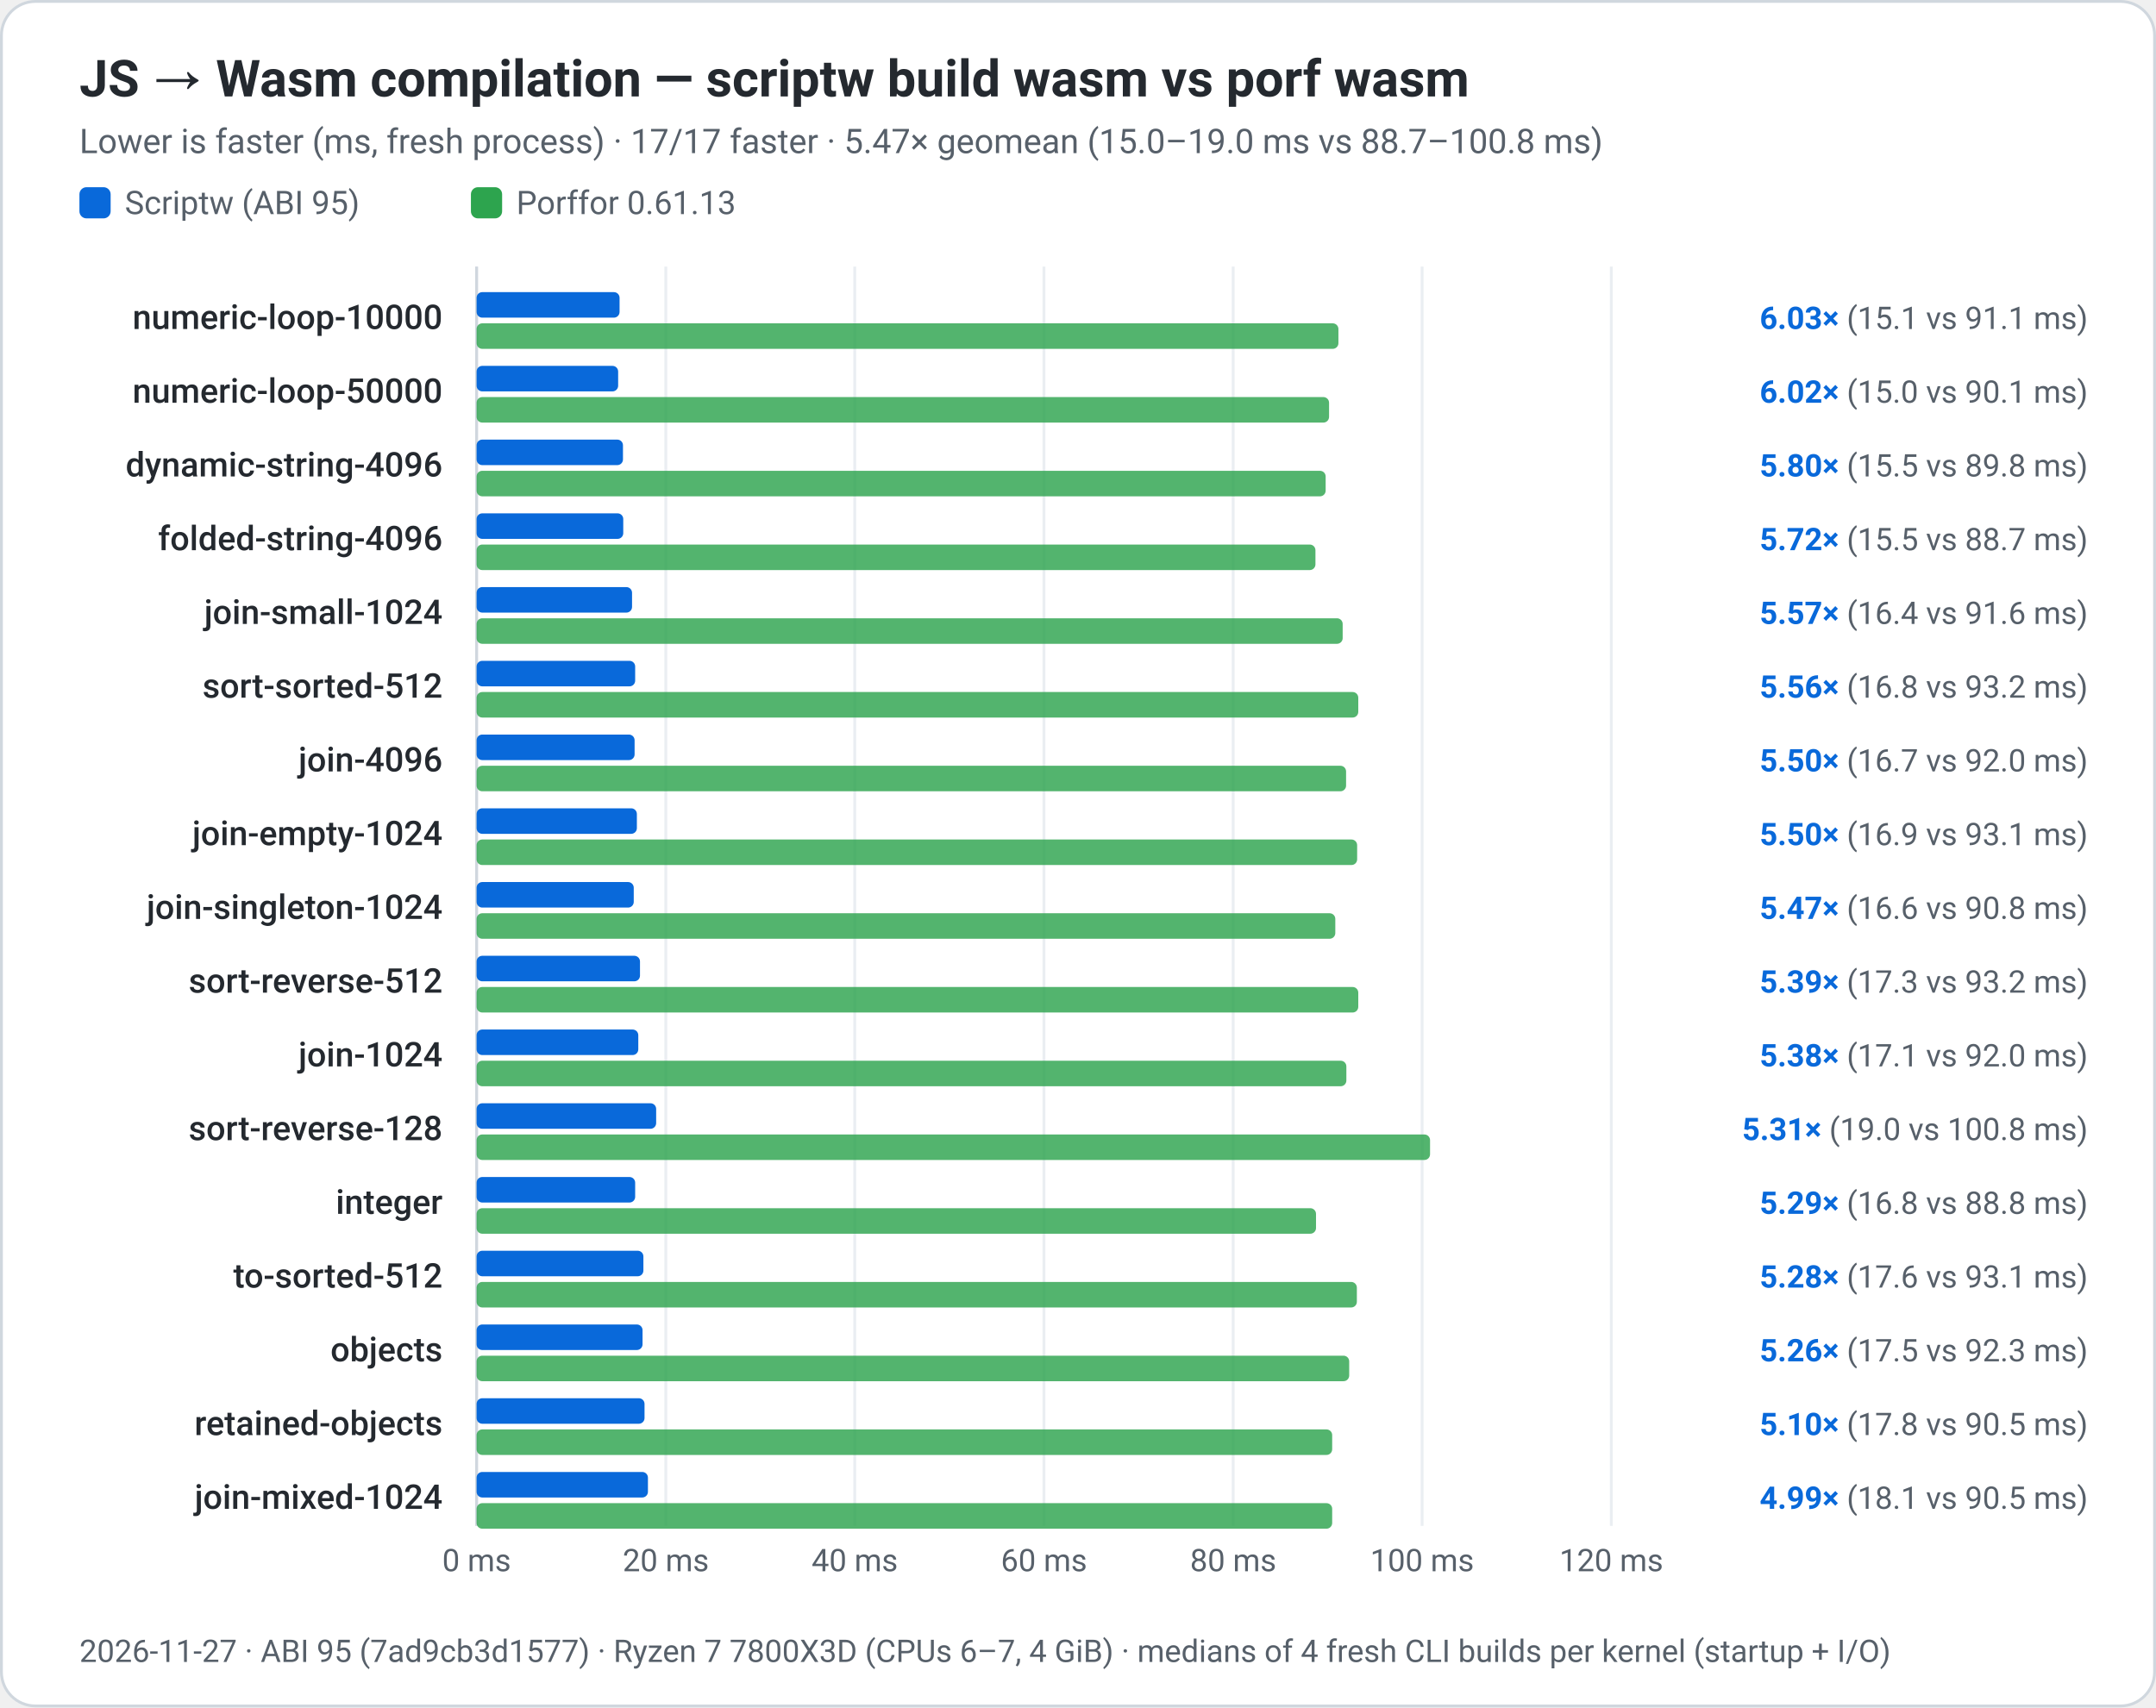
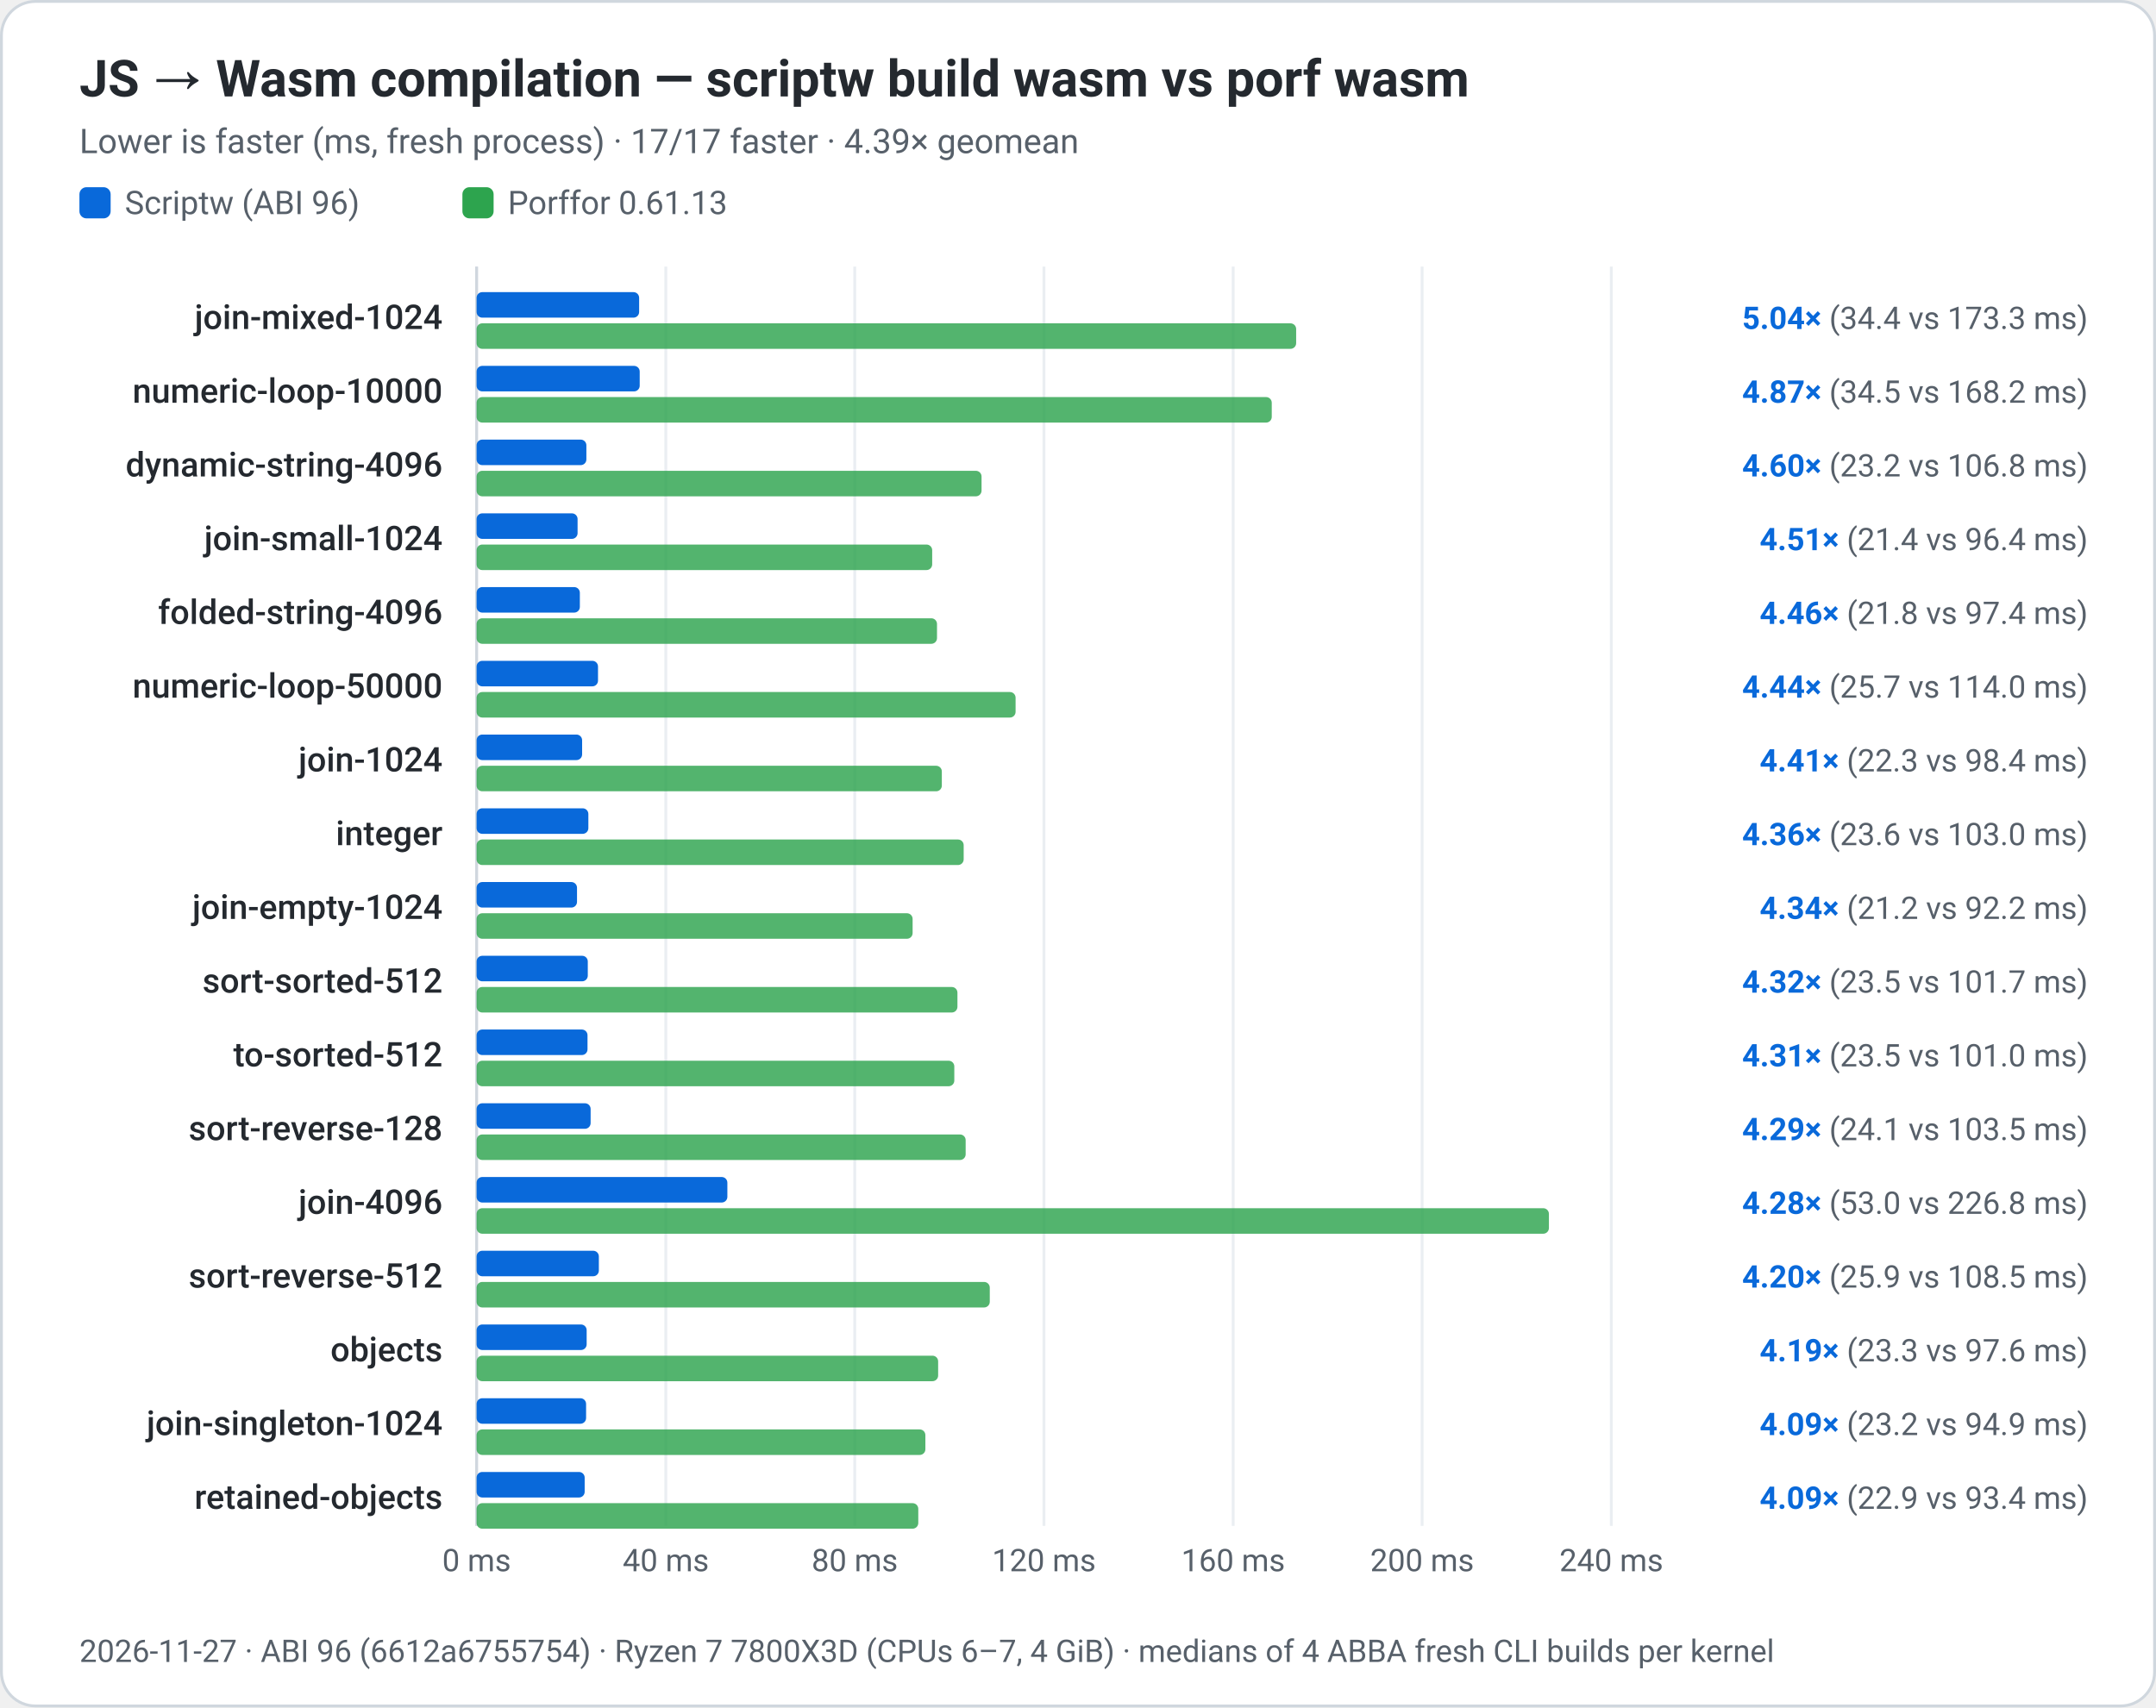
<svg xmlns="http://www.w3.org/2000/svg" width="760" height="602" viewBox="0 0 760 602" role="img" aria-labelledby="title desc">
  <rect x="0.5" y="0.5" width="759" height="601" rx="12" fill="#ffffff" stroke="#d0d7de" stroke-width="1" />
  <g font-family="system-ui, -apple-system, 'Segoe UI', Roboto, Helvetica, Arial, sans-serif" fill="#24292f">
    <text x="28" y="34" font-size="18" font-weight="650" fill="#24292f">JS → Wasm compilation — scriptw build wasm vs porf wasm</text>
-     <text x="28" y="54" font-size="12" fill="#57606a">Lower is faster (ms, fresh process) · 17/17 faster · 5.47× geomean (15.0–19.0 ms vs 88.7–100.8 ms)</text>
+     <text x="28" y="54" font-size="12" fill="#57606a">Lower is faster (ms, fresh process) · 17/17 faster · 4.39× geomean</text>
    <rect x="28.0" y="66" width="11" height="11" rx="2.5" fill="#0969da" />
-     <text x="44.0" y="75.5" font-size="11.5" fill="#57606a">Scriptw (ABI 95)</text>
-     <rect x="166.0" y="66" width="11" height="11" rx="2.5" fill="#2da44e" />
-     <text x="182.0" y="75.5" font-size="11.5" fill="#57606a">Porffor 0.61.13</text>
+     <text x="44.0" y="75.5" font-size="11.5" fill="#57606a">Scriptw (ABI 96)</text>
+     <rect x="163.0" y="66" width="11" height="11" rx="2.5" fill="#2da44e" />
+     <text x="179.0" y="75.5" font-size="11.5" fill="#57606a">Porffor 0.61.13</text>
    <line x1="168.0" y1="94" x2="168.0" y2="538" stroke="#eaeef2" stroke-width="1" />
    <text x="168.0" y="554" text-anchor="middle" font-size="11" fill="#57606a">0 ms</text>
    <line x1="234.7" y1="94" x2="234.7" y2="538" stroke="#eaeef2" stroke-width="1" />
-     <text x="234.7" y="554" text-anchor="middle" font-size="11" fill="#57606a">20 ms</text>
+     <text x="234.7" y="554" text-anchor="middle" font-size="11" fill="#57606a">40 ms</text>
    <line x1="301.3" y1="94" x2="301.3" y2="538" stroke="#eaeef2" stroke-width="1" />
-     <text x="301.3" y="554" text-anchor="middle" font-size="11" fill="#57606a">40 ms</text>
+     <text x="301.3" y="554" text-anchor="middle" font-size="11" fill="#57606a">80 ms</text>
    <line x1="368.0" y1="94" x2="368.0" y2="538" stroke="#eaeef2" stroke-width="1" />
-     <text x="368.0" y="554" text-anchor="middle" font-size="11" fill="#57606a">60 ms</text>
+     <text x="368.0" y="554" text-anchor="middle" font-size="11" fill="#57606a">120 ms</text>
    <line x1="434.7" y1="94" x2="434.7" y2="538" stroke="#eaeef2" stroke-width="1" />
-     <text x="434.7" y="554" text-anchor="middle" font-size="11" fill="#57606a">80 ms</text>
+     <text x="434.7" y="554" text-anchor="middle" font-size="11" fill="#57606a">160 ms</text>
    <line x1="501.3" y1="94" x2="501.3" y2="538" stroke="#eaeef2" stroke-width="1" />
-     <text x="501.3" y="554" text-anchor="middle" font-size="11" fill="#57606a">100 ms</text>
+     <text x="501.3" y="554" text-anchor="middle" font-size="11" fill="#57606a">200 ms</text>
    <line x1="568.0" y1="94" x2="568.0" y2="538" stroke="#eaeef2" stroke-width="1" />
-     <text x="568.0" y="554" text-anchor="middle" font-size="11" fill="#57606a">120 ms</text>
+     <text x="568.0" y="554" text-anchor="middle" font-size="11" fill="#57606a">240 ms</text>
    <line x1="168" y1="94" x2="168" y2="538" stroke="#d0d7de" stroke-width="1" />
-     <text x="156" y="116" text-anchor="end" font-size="12" font-weight="500">numeric-loop-10000</text>
-     <rect x="168" y="103" width="50.4" height="9" rx="2" fill="#0969da" />
-     <rect x="168" y="114" width="303.8" height="9" rx="2" fill="#2da44e" opacity="0.82" />
+     <text x="156" y="116" text-anchor="end" font-size="12" font-weight="500">join-mixed-1024</text>
+     <rect x="168" y="103" width="57.3" height="9" rx="2" fill="#0969da" />
+     <rect x="168" y="114" width="288.9" height="9" rx="2" fill="#2da44e" opacity="0.82" />
    <text x="736" y="116" text-anchor="end" font-size="11" fill="#57606a">
-       <tspan fill="#0969da" font-weight="650">6.03×</tspan>  (15.1 vs 91.1 ms)</text>
-     <text x="156" y="142" text-anchor="end" font-size="12" font-weight="500">numeric-loop-50000</text>
-     <rect x="168" y="129" width="49.9" height="9" rx="2" fill="#0969da" />
-     <rect x="168" y="140" width="300.5" height="9" rx="2" fill="#2da44e" opacity="0.82" />
+       <tspan fill="#0969da" font-weight="650">5.04×</tspan>  (34.4 vs 173.3 ms)</text>
+     <text x="156" y="142" text-anchor="end" font-size="12" font-weight="500">numeric-loop-10000</text>
+     <rect x="168" y="129" width="57.5" height="9" rx="2" fill="#0969da" />
+     <rect x="168" y="140" width="280.3" height="9" rx="2" fill="#2da44e" opacity="0.82" />
    <text x="736" y="142" text-anchor="end" font-size="11" fill="#57606a">
-       <tspan fill="#0969da" font-weight="650">6.02×</tspan>  (15.0 vs 90.1 ms)</text>
+       <tspan fill="#0969da" font-weight="650">4.87×</tspan>  (34.5 vs 168.2 ms)</text>
    <text x="156" y="168" text-anchor="end" font-size="12" font-weight="500">dynamic-string-4096</text>
-     <rect x="168" y="155" width="51.6" height="9" rx="2" fill="#0969da" />
-     <rect x="168" y="166" width="299.3" height="9" rx="2" fill="#2da44e" opacity="0.82" />
+     <rect x="168" y="155" width="38.7" height="9" rx="2" fill="#0969da" />
+     <rect x="168" y="166" width="178.0" height="9" rx="2" fill="#2da44e" opacity="0.82" />
    <text x="736" y="168" text-anchor="end" font-size="11" fill="#57606a">
-       <tspan fill="#0969da" font-weight="650">5.80×</tspan>  (15.5 vs 89.8 ms)</text>
-     <text x="156" y="194" text-anchor="end" font-size="12" font-weight="500">folded-string-4096</text>
-     <rect x="168" y="181" width="51.7" height="9" rx="2" fill="#0969da" />
-     <rect x="168" y="192" width="295.7" height="9" rx="2" fill="#2da44e" opacity="0.82" />
+       <tspan fill="#0969da" font-weight="650">4.60×</tspan>  (23.2 vs 106.8 ms)</text>
+     <text x="156" y="194" text-anchor="end" font-size="12" font-weight="500">join-small-1024</text>
+     <rect x="168" y="181" width="35.6" height="9" rx="2" fill="#0969da" />
+     <rect x="168" y="192" width="160.6" height="9" rx="2" fill="#2da44e" opacity="0.82" />
    <text x="736" y="194" text-anchor="end" font-size="11" fill="#57606a">
-       <tspan fill="#0969da" font-weight="650">5.72×</tspan>  (15.5 vs 88.7 ms)</text>
-     <text x="156" y="220" text-anchor="end" font-size="12" font-weight="500">join-small-1024</text>
-     <rect x="168" y="207" width="54.8" height="9" rx="2" fill="#0969da" />
-     <rect x="168" y="218" width="305.3" height="9" rx="2" fill="#2da44e" opacity="0.82" />
+       <tspan fill="#0969da" font-weight="650">4.51×</tspan>  (21.4 vs 96.4 ms)</text>
+     <text x="156" y="220" text-anchor="end" font-size="12" font-weight="500">folded-string-4096</text>
+     <rect x="168" y="207" width="36.4" height="9" rx="2" fill="#0969da" />
+     <rect x="168" y="218" width="162.3" height="9" rx="2" fill="#2da44e" opacity="0.82" />
    <text x="736" y="220" text-anchor="end" font-size="11" fill="#57606a">
-       <tspan fill="#0969da" font-weight="650">5.57×</tspan>  (16.4 vs 91.6 ms)</text>
-     <text x="156" y="246" text-anchor="end" font-size="12" font-weight="500">sort-sorted-512</text>
-     <rect x="168" y="233" width="55.9" height="9" rx="2" fill="#0969da" />
-     <rect x="168" y="244" width="310.8" height="9" rx="2" fill="#2da44e" opacity="0.82" />
+       <tspan fill="#0969da" font-weight="650">4.46×</tspan>  (21.8 vs 97.4 ms)</text>
+     <text x="156" y="246" text-anchor="end" font-size="12" font-weight="500">numeric-loop-50000</text>
+     <rect x="168" y="233" width="42.8" height="9" rx="2" fill="#0969da" />
+     <rect x="168" y="244" width="190.0" height="9" rx="2" fill="#2da44e" opacity="0.82" />
    <text x="736" y="246" text-anchor="end" font-size="11" fill="#57606a">
-       <tspan fill="#0969da" font-weight="650">5.56×</tspan>  (16.8 vs 93.2 ms)</text>
-     <text x="156" y="272" text-anchor="end" font-size="12" font-weight="500">join-4096</text>
-     <rect x="168" y="259" width="55.7" height="9" rx="2" fill="#0969da" />
-     <rect x="168" y="270" width="306.5" height="9" rx="2" fill="#2da44e" opacity="0.82" />
+       <tspan fill="#0969da" font-weight="650">4.44×</tspan>  (25.7 vs 114.0 ms)</text>
+     <text x="156" y="272" text-anchor="end" font-size="12" font-weight="500">join-1024</text>
+     <rect x="168" y="259" width="37.2" height="9" rx="2" fill="#0969da" />
+     <rect x="168" y="270" width="164.0" height="9" rx="2" fill="#2da44e" opacity="0.82" />
    <text x="736" y="272" text-anchor="end" font-size="11" fill="#57606a">
-       <tspan fill="#0969da" font-weight="650">5.50×</tspan>  (16.7 vs 92.0 ms)</text>
-     <text x="156" y="298" text-anchor="end" font-size="12" font-weight="500">join-empty-1024</text>
-     <rect x="168" y="285" width="56.5" height="9" rx="2" fill="#0969da" />
-     <rect x="168" y="296" width="310.4" height="9" rx="2" fill="#2da44e" opacity="0.82" />
+       <tspan fill="#0969da" font-weight="650">4.41×</tspan>  (22.3 vs 98.4 ms)</text>
+     <text x="156" y="298" text-anchor="end" font-size="12" font-weight="500">integer</text>
+     <rect x="168" y="285" width="39.4" height="9" rx="2" fill="#0969da" />
+     <rect x="168" y="296" width="171.7" height="9" rx="2" fill="#2da44e" opacity="0.82" />
    <text x="736" y="298" text-anchor="end" font-size="11" fill="#57606a">
-       <tspan fill="#0969da" font-weight="650">5.50×</tspan>  (16.9 vs 93.1 ms)</text>
-     <text x="156" y="324" text-anchor="end" font-size="12" font-weight="500">join-singleton-1024</text>
-     <rect x="168" y="311" width="55.4" height="9" rx="2" fill="#0969da" />
-     <rect x="168" y="322" width="302.7" height="9" rx="2" fill="#2da44e" opacity="0.82" />
+       <tspan fill="#0969da" font-weight="650">4.36×</tspan>  (23.6 vs 103.0 ms)</text>
+     <text x="156" y="324" text-anchor="end" font-size="12" font-weight="500">join-empty-1024</text>
+     <rect x="168" y="311" width="35.4" height="9" rx="2" fill="#0969da" />
+     <rect x="168" y="322" width="153.7" height="9" rx="2" fill="#2da44e" opacity="0.82" />
    <text x="736" y="324" text-anchor="end" font-size="11" fill="#57606a">
-       <tspan fill="#0969da" font-weight="650">5.47×</tspan>  (16.6 vs 90.8 ms)</text>
-     <text x="156" y="350" text-anchor="end" font-size="12" font-weight="500">sort-reverse-512</text>
-     <rect x="168" y="337" width="57.6" height="9" rx="2" fill="#0969da" />
-     <rect x="168" y="348" width="310.8" height="9" rx="2" fill="#2da44e" opacity="0.82" />
+       <tspan fill="#0969da" font-weight="650">4.34×</tspan>  (21.2 vs 92.2 ms)</text>
+     <text x="156" y="350" text-anchor="end" font-size="12" font-weight="500">sort-sorted-512</text>
+     <rect x="168" y="337" width="39.2" height="9" rx="2" fill="#0969da" />
+     <rect x="168" y="348" width="169.5" height="9" rx="2" fill="#2da44e" opacity="0.82" />
    <text x="736" y="350" text-anchor="end" font-size="11" fill="#57606a">
-       <tspan fill="#0969da" font-weight="650">5.39×</tspan>  (17.3 vs 93.2 ms)</text>
-     <text x="156" y="376" text-anchor="end" font-size="12" font-weight="500">join-1024</text>
-     <rect x="168" y="363" width="57.0" height="9" rx="2" fill="#0969da" />
-     <rect x="168" y="374" width="306.6" height="9" rx="2" fill="#2da44e" opacity="0.82" />
+       <tspan fill="#0969da" font-weight="650">4.32×</tspan>  (23.5 vs 101.7 ms)</text>
+     <text x="156" y="376" text-anchor="end" font-size="12" font-weight="500">to-sorted-512</text>
+     <rect x="168" y="363" width="39.1" height="9" rx="2" fill="#0969da" />
+     <rect x="168" y="374" width="168.4" height="9" rx="2" fill="#2da44e" opacity="0.82" />
    <text x="736" y="376" text-anchor="end" font-size="11" fill="#57606a">
-       <tspan fill="#0969da" font-weight="650">5.38×</tspan>  (17.1 vs 92.0 ms)</text>
+       <tspan fill="#0969da" font-weight="650">4.31×</tspan>  (23.5 vs 101.0 ms)</text>
    <text x="156" y="402" text-anchor="end" font-size="12" font-weight="500">sort-reverse-128</text>
-     <rect x="168" y="389" width="63.3" height="9" rx="2" fill="#0969da" />
-     <rect x="168" y="400" width="336.1" height="9" rx="2" fill="#2da44e" opacity="0.82" />
+     <rect x="168" y="389" width="40.2" height="9" rx="2" fill="#0969da" />
+     <rect x="168" y="400" width="172.4" height="9" rx="2" fill="#2da44e" opacity="0.82" />
    <text x="736" y="402" text-anchor="end" font-size="11" fill="#57606a">
-       <tspan fill="#0969da" font-weight="650">5.31×</tspan>  (19.0 vs 100.8 ms)</text>
-     <text x="156" y="428" text-anchor="end" font-size="12" font-weight="500">integer</text>
-     <rect x="168" y="415" width="55.9" height="9" rx="2" fill="#0969da" />
-     <rect x="168" y="426" width="295.9" height="9" rx="2" fill="#2da44e" opacity="0.82" />
+       <tspan fill="#0969da" font-weight="650">4.29×</tspan>  (24.1 vs 103.5 ms)</text>
+     <text x="156" y="428" text-anchor="end" font-size="12" font-weight="500">join-4096</text>
+     <rect x="168" y="415" width="88.4" height="9" rx="2" fill="#0969da" />
+     <rect x="168" y="426" width="378.0" height="9" rx="2" fill="#2da44e" opacity="0.82" />
    <text x="736" y="428" text-anchor="end" font-size="11" fill="#57606a">
-       <tspan fill="#0969da" font-weight="650">5.29×</tspan>  (16.8 vs 88.8 ms)</text>
-     <text x="156" y="454" text-anchor="end" font-size="12" font-weight="500">to-sorted-512</text>
-     <rect x="168" y="441" width="58.8" height="9" rx="2" fill="#0969da" />
-     <rect x="168" y="452" width="310.3" height="9" rx="2" fill="#2da44e" opacity="0.82" />
+       <tspan fill="#0969da" font-weight="650">4.28×</tspan>  (53.0 vs 226.8 ms)</text>
+     <text x="156" y="454" text-anchor="end" font-size="12" font-weight="500">sort-reverse-512</text>
+     <rect x="168" y="441" width="43.1" height="9" rx="2" fill="#0969da" />
+     <rect x="168" y="452" width="180.9" height="9" rx="2" fill="#2da44e" opacity="0.82" />
    <text x="736" y="454" text-anchor="end" font-size="11" fill="#57606a">
-       <tspan fill="#0969da" font-weight="650">5.28×</tspan>  (17.6 vs 93.1 ms)</text>
+       <tspan fill="#0969da" font-weight="650">4.20×</tspan>  (25.9 vs 108.5 ms)</text>
    <text x="156" y="480" text-anchor="end" font-size="12" font-weight="500">objects</text>
-     <rect x="168" y="467" width="58.5" height="9" rx="2" fill="#0969da" />
-     <rect x="168" y="478" width="307.6" height="9" rx="2" fill="#2da44e" opacity="0.82" />
+     <rect x="168" y="467" width="38.8" height="9" rx="2" fill="#0969da" />
+     <rect x="168" y="478" width="162.7" height="9" rx="2" fill="#2da44e" opacity="0.82" />
    <text x="736" y="480" text-anchor="end" font-size="11" fill="#57606a">
-       <tspan fill="#0969da" font-weight="650">5.26×</tspan>  (17.5 vs 92.3 ms)</text>
-     <text x="156" y="506" text-anchor="end" font-size="12" font-weight="500">retained-objects</text>
-     <rect x="168" y="493" width="59.2" height="9" rx="2" fill="#0969da" />
-     <rect x="168" y="504" width="301.6" height="9" rx="2" fill="#2da44e" opacity="0.82" />
+       <tspan fill="#0969da" font-weight="650">4.19×</tspan>  (23.3 vs 97.6 ms)</text>
+     <text x="156" y="506" text-anchor="end" font-size="12" font-weight="500">join-singleton-1024</text>
+     <rect x="168" y="493" width="38.6" height="9" rx="2" fill="#0969da" />
+     <rect x="168" y="504" width="158.2" height="9" rx="2" fill="#2da44e" opacity="0.82" />
    <text x="736" y="506" text-anchor="end" font-size="11" fill="#57606a">
-       <tspan fill="#0969da" font-weight="650">5.10×</tspan>  (17.8 vs 90.5 ms)</text>
-     <text x="156" y="532" text-anchor="end" font-size="12" font-weight="500">join-mixed-1024</text>
-     <rect x="168" y="519" width="60.4" height="9" rx="2" fill="#0969da" />
-     <rect x="168" y="530" width="301.6" height="9" rx="2" fill="#2da44e" opacity="0.82" />
+       <tspan fill="#0969da" font-weight="650">4.09×</tspan>  (23.2 vs 94.9 ms)</text>
+     <text x="156" y="532" text-anchor="end" font-size="12" font-weight="500">retained-objects</text>
+     <rect x="168" y="519" width="38.1" height="9" rx="2" fill="#0969da" />
+     <rect x="168" y="530" width="155.7" height="9" rx="2" fill="#2da44e" opacity="0.82" />
    <text x="736" y="532" text-anchor="end" font-size="11" fill="#57606a">
-       <tspan fill="#0969da" font-weight="650">4.99×</tspan>  (18.1 vs 90.5 ms)</text>
-     <text x="28" y="586" font-size="11" fill="#57606a">2026-11-27 · ABI 95 (7ad9cb3d1577) · Ryzen 7 7800X3D (CPUs 6–7, 4 GiB) · medians of 4 fresh CLI builds per kernel (startup + I/O)</text>
+       <tspan fill="#0969da" font-weight="650">4.09×</tspan>  (22.9 vs 93.4 ms)</text>
+     <text x="28" y="586" font-size="11" fill="#57606a">2026-11-27 · ABI 96 (6612a6755754) · Ryzen 7 7800X3D (CPUs 6–7, 4 GiB) · medians of 4 ABBA fresh CLI builds per kernel</text>
  </g>
</svg>
